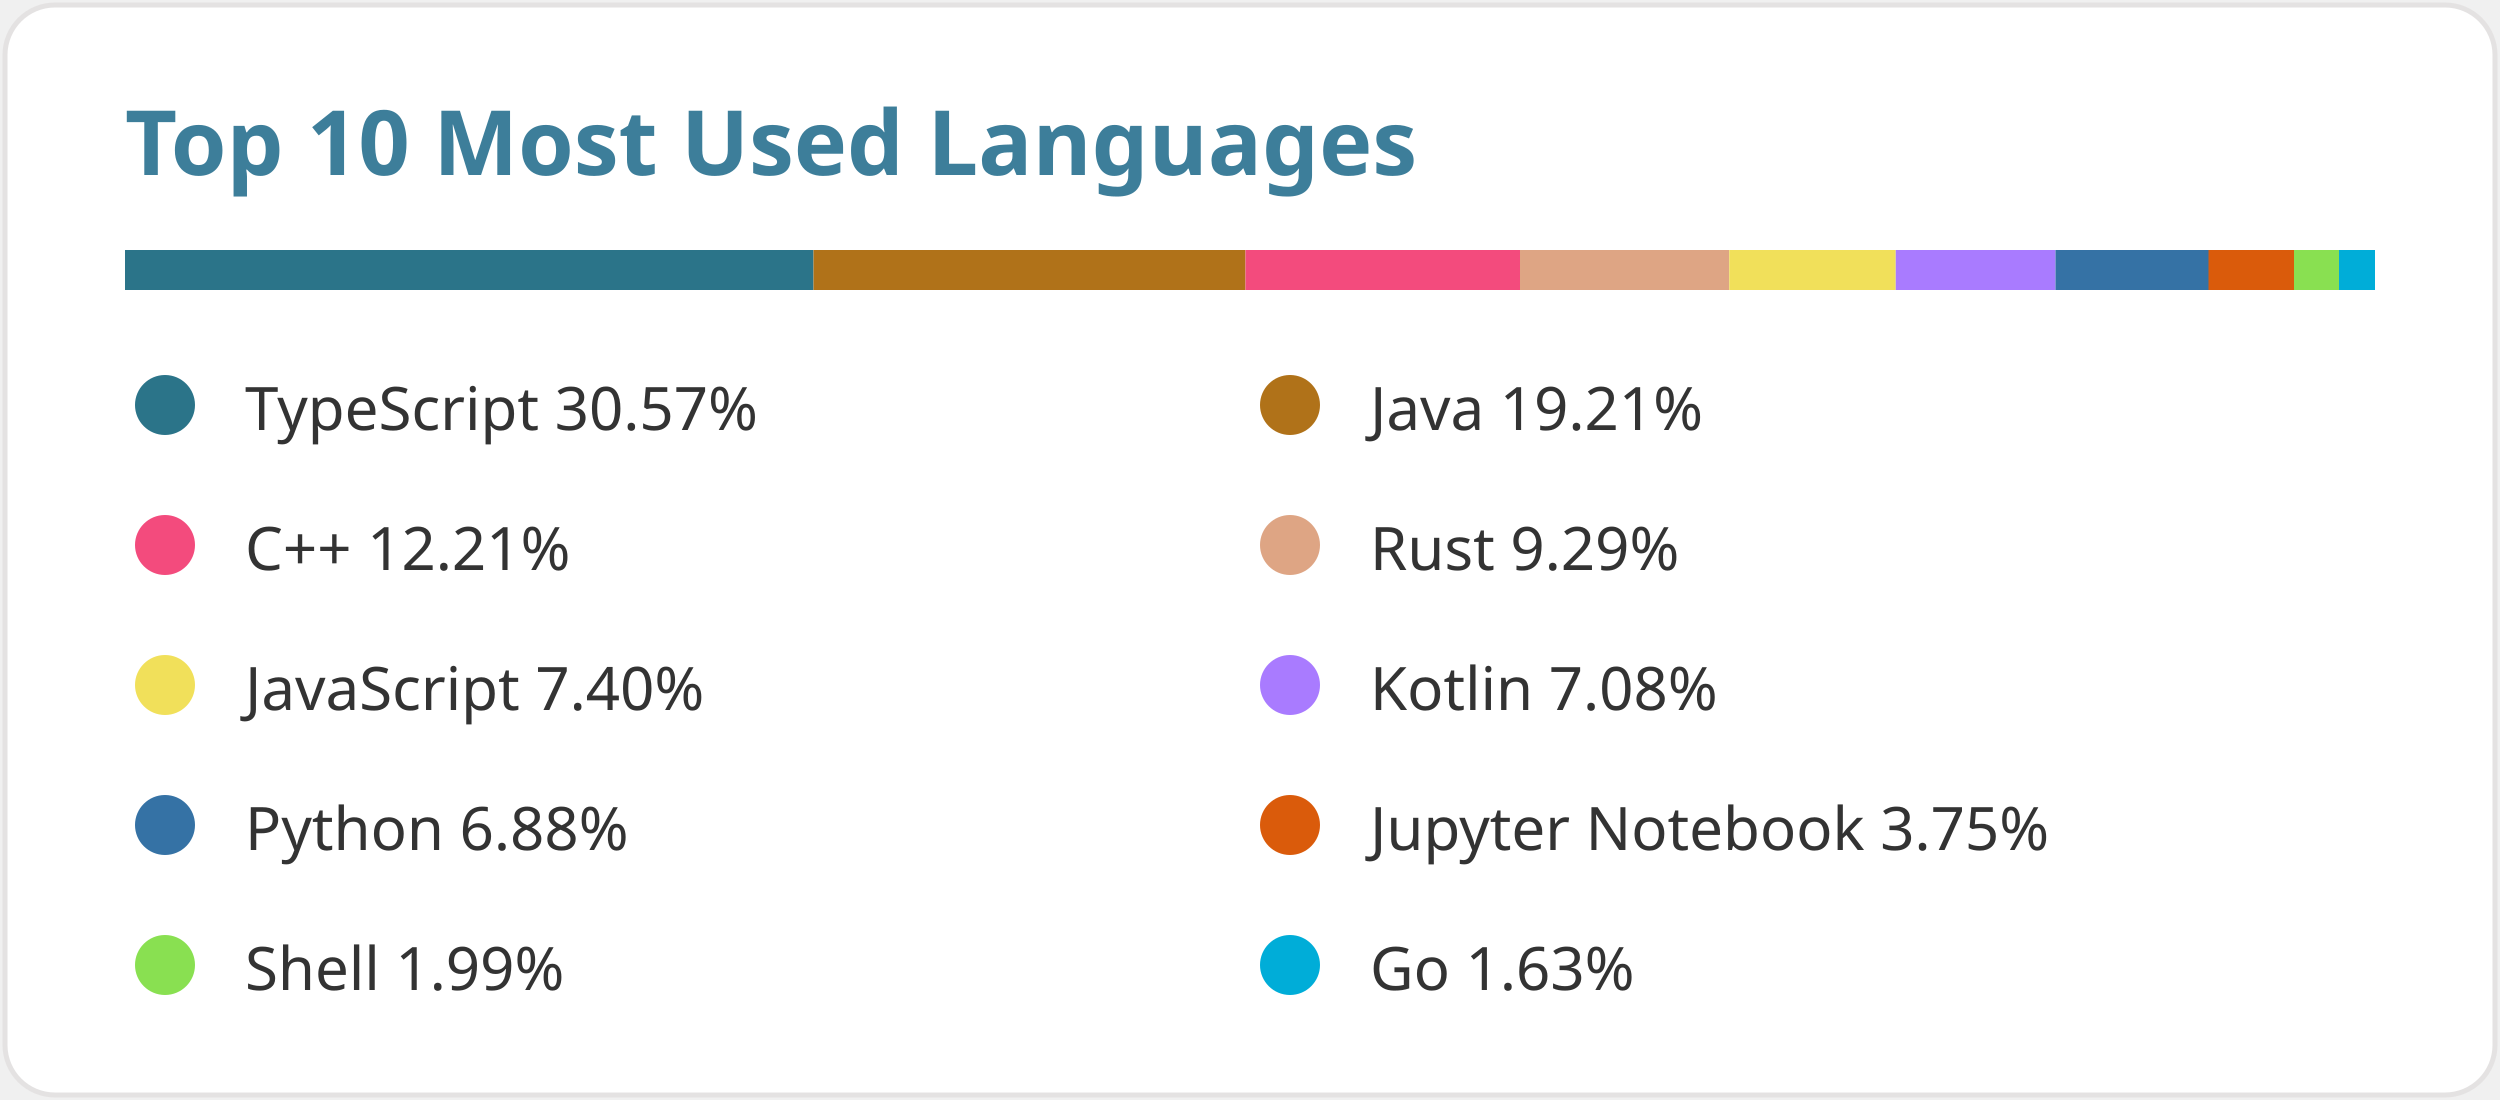
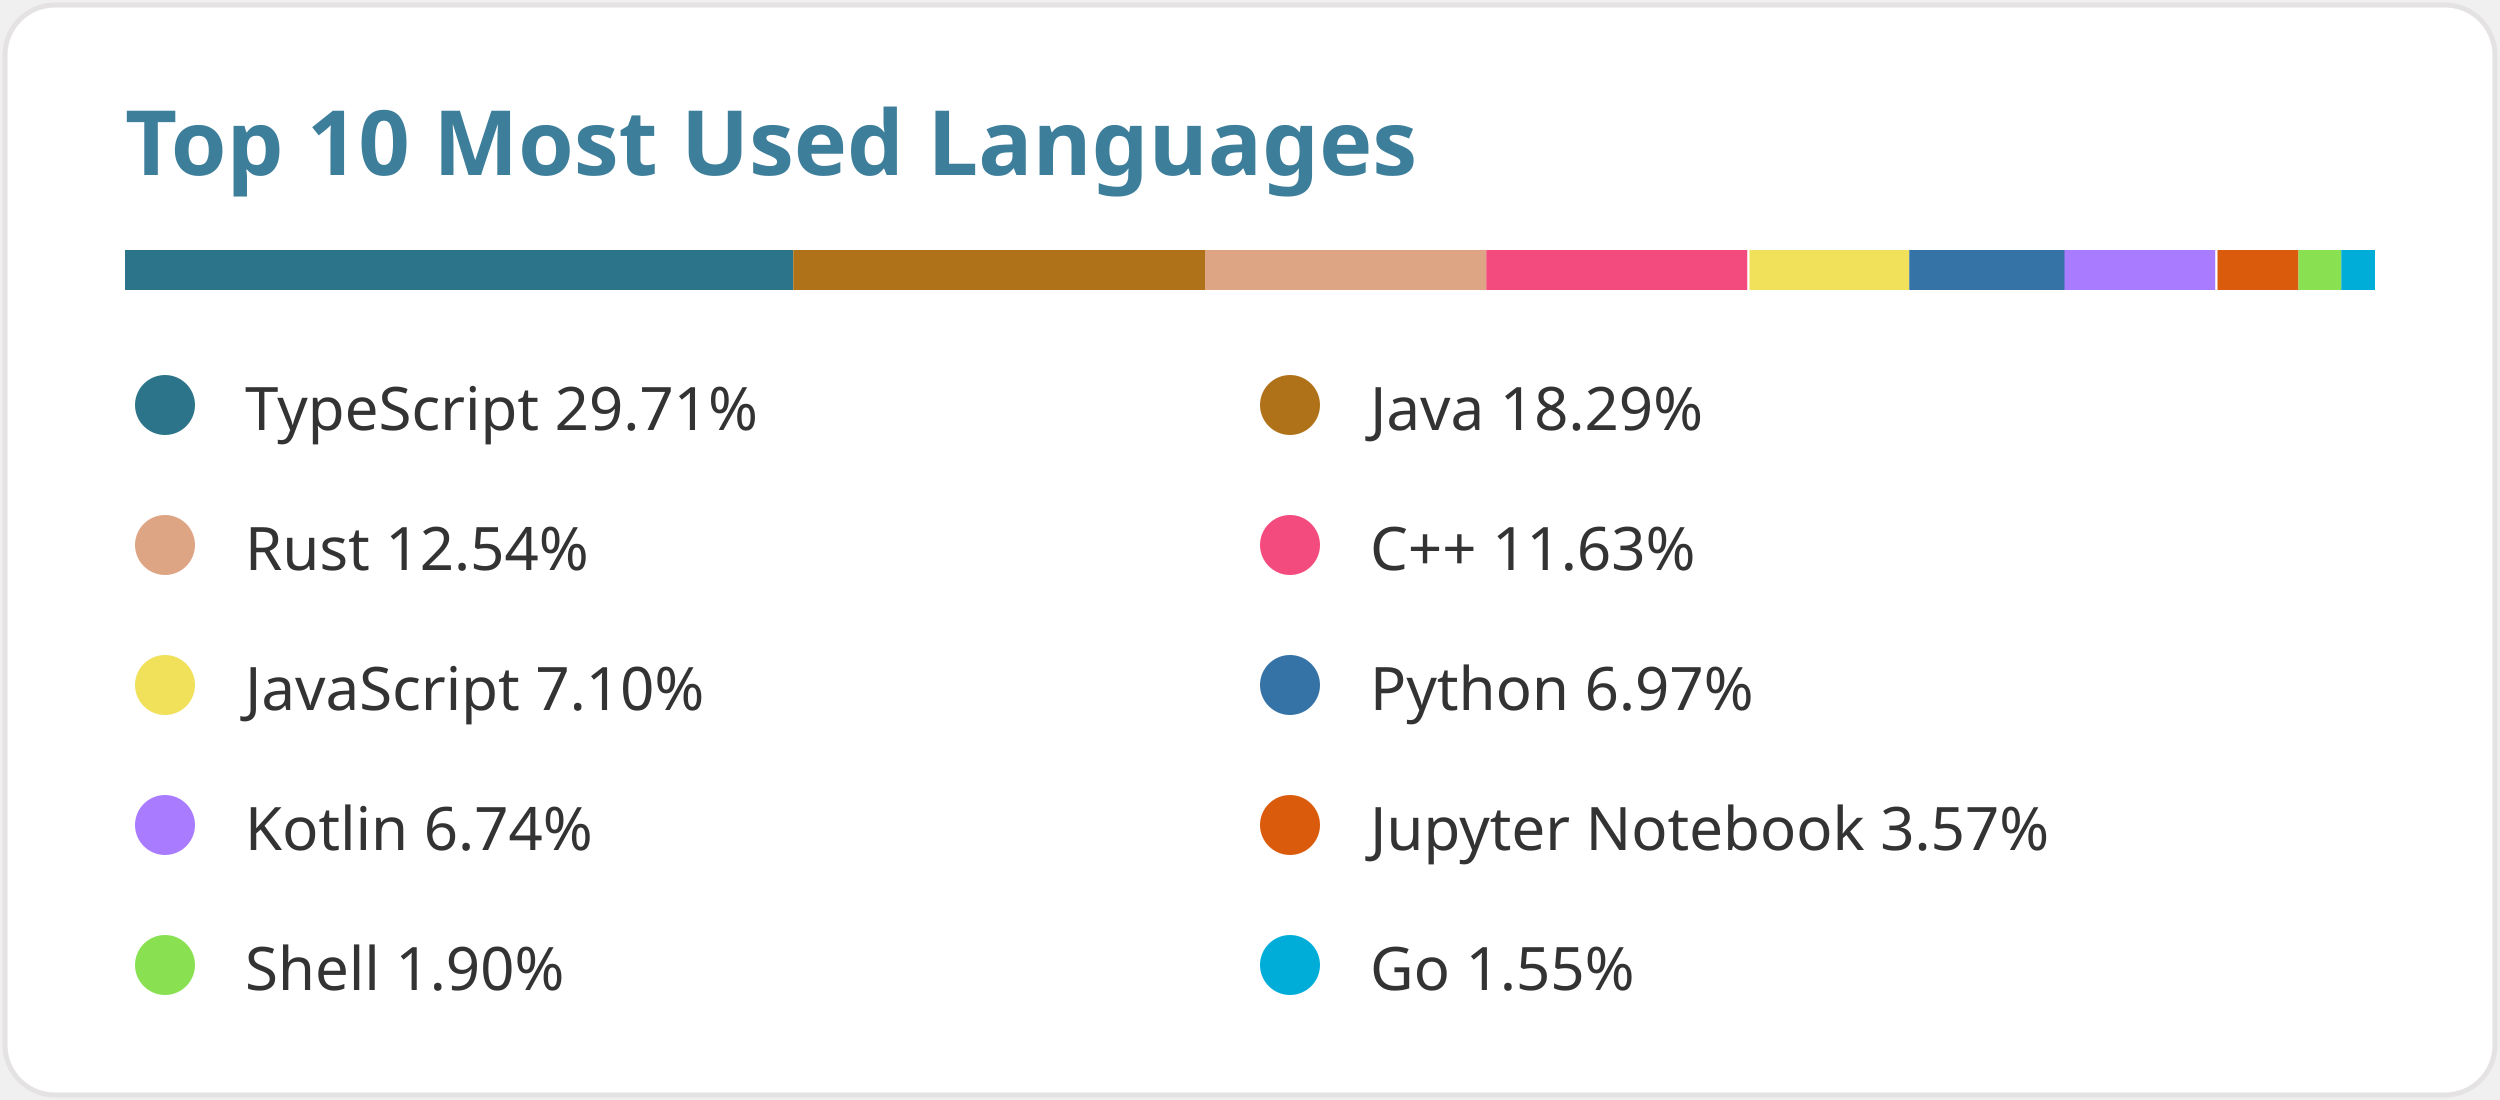
<svg xmlns="http://www.w3.org/2000/svg" width="500" height="220" viewBox="0 0 500 220" data-reactroot="">
  <style>text { font-family: 'Segoe UI', Ubuntu, Sans-Serif; fill: #333333; font-size: 12px; font-weight: 400; }</style>
  <rect width="498" height="218" x="1" y="1" rx="10" fill="#ffffff" stroke="#e4e2e2" />
  <text x="25" y="35" style="fill:#3d7e9a;font-size:18px;font-weight:600">Top 10 Most Used Languages</text>
  <g transform="translate(25, 50) scale(450, 8)">
-     <rect fill="#2b7489" x="0" width="0.306" height="1" />
-     <rect fill="#b07219" x="0.306" width="0.192" height="1" />
-     <rect fill="#f34b7d" x="0.498" width="0.122" height="1" />
-     <rect fill="#dea584" x="0.62" width="0.093" height="1" />
-     <rect fill="#f1e05a" x="0.713" width="0.074" height="1" />
-     <rect fill="#A97BFF" x="0.787" width="0.071" height="1" />
-     <rect fill="#3572A5" x="0.858" width="0.069" height="1" />
-     <rect fill="#DA5B0B" x="0.926" width="0.038" height="1" />
-     <rect fill="#89e051" x="0.964" width="0.02" height="1" />
-     <rect fill="#00ADD8" x="0.984" width="0.016" height="1" />
+     <rect fill="#2b7489" x="0" width="0.297" height="1" />
+     <rect fill="#b07219" x="0.297" width="0.183" height="1" />
+     <rect fill="#dea584" x="0.48" width="0.125" height="1" />
+     <rect fill="#f34b7d" x="0.605" width="0.116" height="1" />
+     <rect fill="#f1e05a" x="0.722" width="0.071" height="1" />
+     <rect fill="#3572A5" x="0.793" width="0.07" height="1" />
+     <rect fill="#A97BFF" x="0.862" width="0.067" height="1" />
+     <rect fill="#DA5B0B" x="0.93" width="0.036" height="1" />
+     <rect fill="#89e051" x="0.966" width="0.019" height="1" />
+     <rect fill="#00ADD8" x="0.985" width="0.015" height="1" />
  </g>
  <g transform="translate(25, 75)">
    <circle cx="8" cy="6" r="6" fill="#2b7489" />
-     <text x="24" y="11">TypeScript 30.57%</text>
+     <text x="24" y="11">TypeScript 29.71%</text>
  </g>
  <g transform="translate(250, 75)">
    <circle cx="8" cy="6" r="6" fill="#b07219" />
-     <text x="24" y="11">Java 19.21%</text>
+     <text x="24" y="11">Java 18.29%</text>
  </g>
  <g transform="translate(25, 103)">
-     <circle cx="8" cy="6" r="6" fill="#f34b7d" />
-     <text x="24" y="11">C++ 12.21%</text>
+     <circle cx="8" cy="6" r="6" fill="#dea584" />
+     <text x="24" y="11">Rust 12.54%</text>
  </g>
  <g transform="translate(250, 103)">
-     <circle cx="8" cy="6" r="6" fill="#dea584" />
-     <text x="24" y="11">Rust 9.29%</text>
+     <circle cx="8" cy="6" r="6" fill="#f34b7d" />
+     <text x="24" y="11">C++ 11.63%</text>
  </g>
  <g transform="translate(25, 131)">
    <circle cx="8" cy="6" r="6" fill="#f1e05a" />
-     <text x="24" y="11">JavaScript 7.40%</text>
+     <text x="24" y="11">JavaScript 7.10%</text>
  </g>
  <g transform="translate(250, 131)">
-     <circle cx="8" cy="6" r="6" fill="#A97BFF" />
-     <text x="24" y="11">Kotlin 7.08%</text>
+     <circle cx="8" cy="6" r="6" fill="#3572A5" />
+     <text x="24" y="11">Python 6.97%</text>
  </g>
  <g transform="translate(25, 159)">
-     <circle cx="8" cy="6" r="6" fill="#3572A5" />
-     <text x="24" y="11">Python 6.88%</text>
+     <circle cx="8" cy="6" r="6" fill="#A97BFF" />
+     <text x="24" y="11">Kotlin 6.74%</text>
  </g>
  <g transform="translate(250, 159)">
    <circle cx="8" cy="6" r="6" fill="#DA5B0B" />
-     <text x="24" y="11">Jupyter Notebook 3.75%</text>
+     <text x="24" y="11">Jupyter Notebook 3.57%</text>
  </g>
  <g transform="translate(25, 187)">
    <circle cx="8" cy="6" r="6" fill="#89e051" />
-     <text x="24" y="11">Shell 1.99%</text>
+     <text x="24" y="11">Shell 1.90%</text>
  </g>
  <g transform="translate(250, 187)">
    <circle cx="8" cy="6" r="6" fill="#00ADD8" />
-     <text x="24" y="11">Go 1.63%</text>
+     <text x="24" y="11">Go 1.55%</text>
  </g>
</svg>
